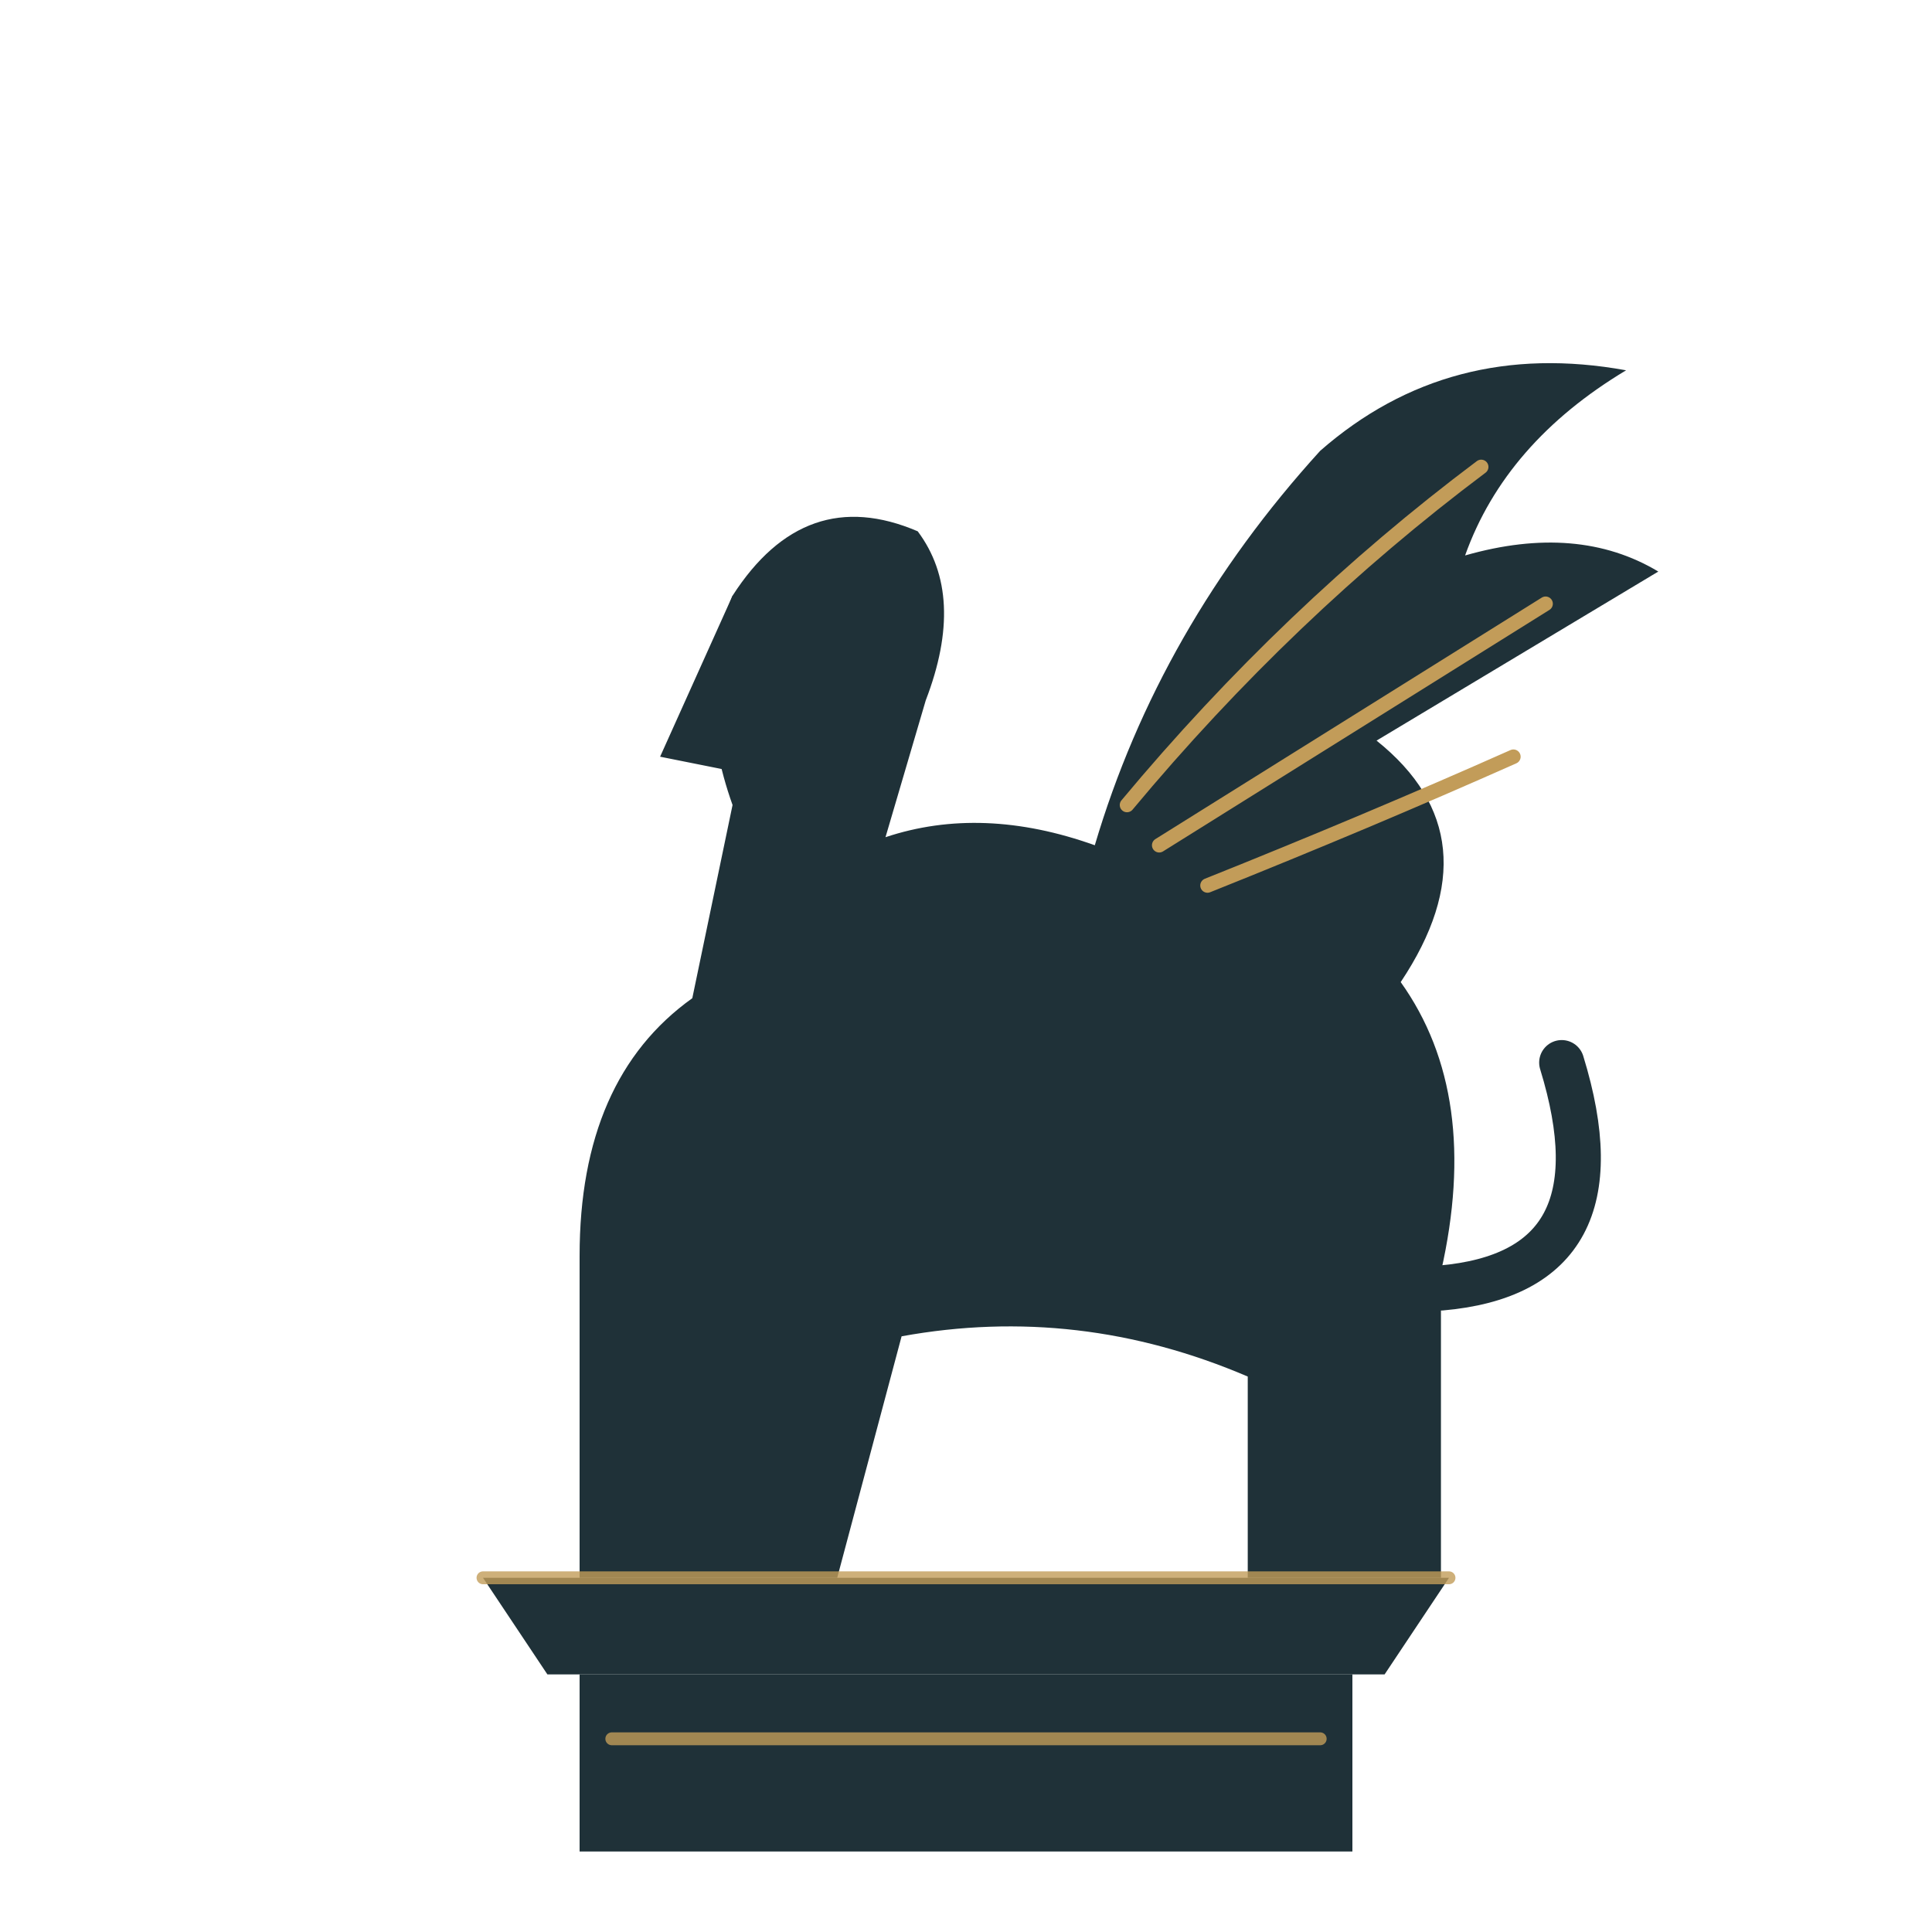
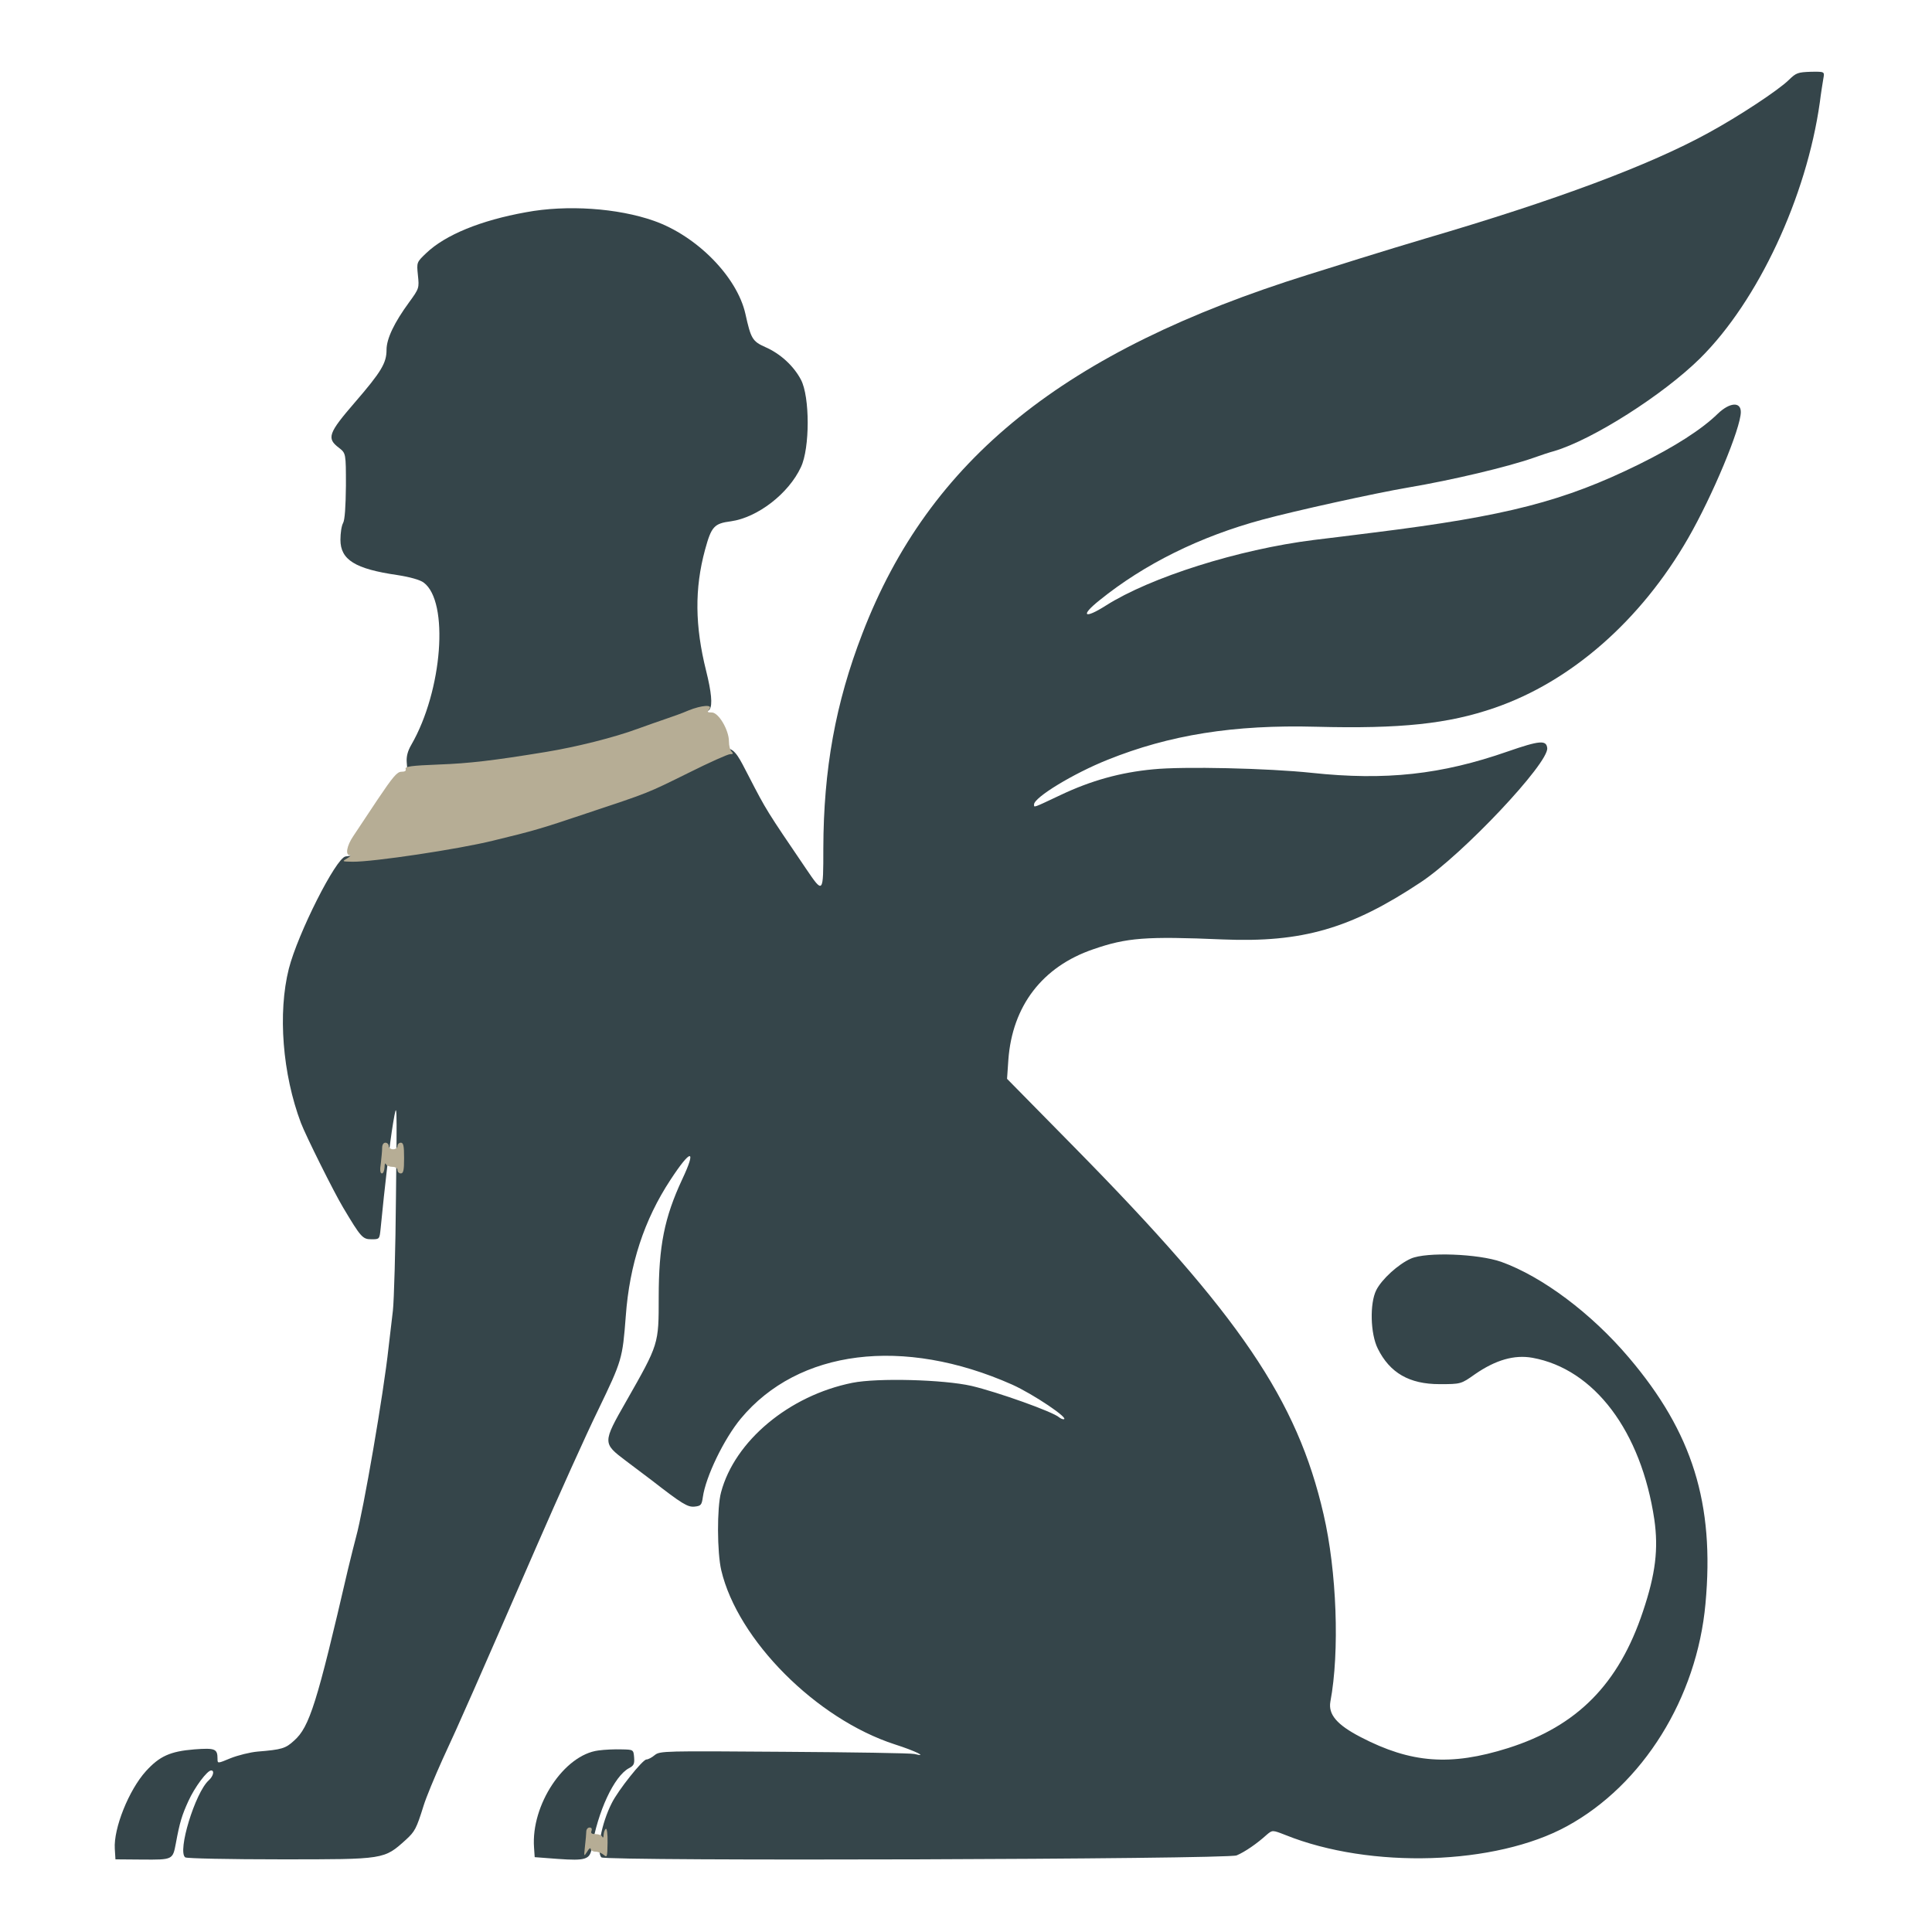
- <svg xmlns="http://www.w3.org/2000/svg" viewBox="0 0 120 120">
-   <path d="M30 98 H90 L86 104 H34 Z" fill="#1F3138" />
-   <rect x="36" y="104" width="48" height="11" fill="#1F3138" />
-   <path d="M36 98 V78 Q36 67 43 62 L45.5 50 Q43 43 45.5 37 Q50 30 57 33 Q60 37 57.5 43.5 L55 52 Q61 50 68 52.5 Q72 39 82 28 Q90 21 101 23 Q93.5 27.5 91 34.5 Q98 32.5 103 35.5 Q93 41.5 85.5 46 Q93 52 87 61 Q92 68 89.5 79 V98 H77.5 V85.5 Q67 81 56 83 L52 98 Z" fill="#1F3138" />
-   <path d="M89.5 80 Q101 79 97 66" stroke="#1F3138" stroke-width="2.8" fill="none" stroke-linecap="round" opacity="1" />
-   <path d="M45.5 37 L41 47 L46 48 Z" fill="#1F3138" />
-   <path d="M70 50 Q80 38 92 29 M72 52.5 Q84 45 96 37.5 M75 55 Q85 51 94 47" stroke="#C29C59" stroke-width="0.9" fill="none" stroke-linecap="round" opacity="1" />
-   <path d="M30 98 H90 M38 108 H82" stroke="#C29C59" stroke-width="0.8" fill="none" stroke-linecap="round" opacity="0.8" />
+ <svg xmlns="http://www.w3.org/2000/svg" viewBox="217.9 -32.6 880.2 880.2">
+   <g transform="translate(0,852) scale(0.1,-0.1)" fill="#35454A">
+     <path d="M10330 8483 c-47 -47 -231 -168 -367 -242 -269 -148 -695 -307 -1288 -481 -71 -21 -209 -63 -305 -93 -96 -30 -200 -63 -230 -72 -1113 -348 -1727 -842 -2032 -1635 -123 -318 -177 -620 -178 -979 0 -209 0 -209 -80 -91 -178 262 -179 263 -260 420 -84 162 -72 160 -303 46 -95 -47 -192 -93 -217 -102 -113 -40 -461 -154 -515 -168 -229 -59 -380 -90 -515 -105 -104 -12 -257 -31 -287 -37 -44 -8 -217 -351 -258 -511 -51 -202 -29 -480 55 -703 22 -58 151 -317 192 -385 81 -136 89 -145 129 -145 37 0 37 0 42 48 19 195 42 393 57 482 18 105 18 105 13 -335 -2 -242 -9 -476 -14 -520 -5 -44 -14 -120 -20 -170 -22 -205 -114 -739 -148 -862 -6 -21 -22 -87 -37 -148 -141 -609 -175 -717 -245 -779 -39 -36 -56 -41 -166 -50 -35 -3 -90 -17 -123 -30 -60 -25 -60 -25 -60 -3 0 46 -11 50 -106 43 -110 -9 -158 -31 -220 -99 -78 -86 -148 -261 -142 -354 l3 -48 122 -1 c139 -1 139 -1 153 73 18 98 28 129 57 193 29 64 86 140 104 140 16 0 10 -26 -11 -45 -62 -56 -144 -325 -107 -351 6 -5 203 -9 437 -9 474 0 468 -1 569 90 40 37 47 49 80 155 11 36 50 130 86 210 76 163 161 357 428 970 102 234 228 514 281 622 109 226 111 233 126 428 17 235 84 439 203 620 94 144 121 145 54 3 -81 -174 -107 -303 -107 -537 0 -215 1 -212 -148 -474 -108 -189 -108 -191 -2 -271 44 -33 97 -73 118 -89 139 -108 164 -123 195 -120 29 3 33 7 38 43 13 93 96 265 173 358 262 315 740 375 1236 155 96 -43 267 -158 234 -158 -5 0 -14 4 -20 9 -28 25 -277 114 -399 143 -128 29 -428 37 -543 14 -288 -58 -536 -265 -598 -499 -19 -70 -18 -274 1 -355 75 -318 433 -677 790 -793 97 -31 154 -60 90 -44 -16 4 -284 8 -594 10 -548 4 -565 4 -589 -15 -13 -11 -30 -20 -38 -20 -17 0 -129 -140 -158 -199 -47 -92 -71 -222 -47 -247 19 -18 2850 -9 2894 9 38 16 93 54 137 94 26 22 26 22 85 -1 388 -156 958 -138 1283 40 346 189 592 584 631 1014 42 455 -59 780 -349 1121 -171 202 -395 369 -581 436 -105 37 -342 46 -412 15 -57 -25 -133 -94 -158 -144 -30 -60 -27 -198 7 -266 55 -111 144 -162 281 -162 98 0 98 0 163 46 93 64 178 89 261 74 281 -51 495 -334 555 -737 19 -133 6 -247 -52 -419 -110 -330 -299 -522 -614 -622 -263 -83 -443 -69 -672 50 -108 56 -148 103 -138 161 43 228 29 596 -31 854 -120 522 -383 908 -1134 1671 l-308 313 6 87 c18 245 155 424 386 503 153 53 239 60 591 45 362 -15 583 49 901 260 191 126 585 544 577 612 -4 37 -34 35 -181 -16 -301 -105 -555 -133 -892 -97 -198 21 -585 30 -723 16 -148 -14 -282 -51 -421 -117 -127 -60 -121 -58 -121 -43 0 32 179 141 334 203 283 114 576 161 951 151 384 -10 602 13 813 86 349 120 667 399 882 773 111 193 240 502 240 575 0 48 -51 44 -105 -8 -74 -72 -196 -150 -358 -230 -341 -168 -603 -236 -1207 -311 -85 -11 -209 -26 -275 -34 -344 -43 -745 -170 -948 -299 -99 -63 -118 -47 -29 24 204 165 458 291 744 368 148 40 510 120 663 146 201 34 453 94 570 135 33 12 76 26 95 31 175 52 496 256 665 423 263 261 484 733 545 1166 5 41 13 90 16 108 6 32 6 32 -57 31 -59 -2 -67 -5 -99 -36z" />
+     <path d="M4575 7879 c-206 -37 -367 -103 -454 -186 -44 -42 -44 -42 -38 -101 6 -58 6 -60 -40 -123 -68 -93 -103 -166 -103 -217 0 -60 -24 -100 -144 -239 -121 -140 -130 -164 -73 -207 32 -25 32 -25 32 -173 -1 -95 -5 -156 -13 -170 -7 -12 -12 -46 -12 -76 0 -91 66 -133 260 -161 58 -9 103 -22 119 -34 117 -86 86 -493 -56 -739 -17 -29 -23 -54 -21 -80 l3 -38 170 3 c94 1 197 7 230 13 33 5 92 14 130 20 231 32 406 72 550 125 39 14 90 32 115 40 79 26 175 66 182 78 14 20 8 80 -16 176 -51 204 -53 374 -5 551 29 106 41 120 118 130 121 17 263 126 319 247 41 86 41 321 0 398 -33 63 -94 119 -163 149 -58 26 -65 38 -90 151 -38 169 -221 355 -417 424 -165 58 -396 74 -583 39z" />
+     <path d="M4905 871 c-156 -20 -307 -248 -293 -442 l3 -44 105 -8 c127 -9 147 -3 155 50 27 166 102 327 169 363 23 12 26 20 24 49 -3 36 -3 36 -58 37 -30 1 -77 -1 -105 -5z" />
+   </g>
+   <g transform="translate(0,852) scale(0.1,-0.1)" fill="#B6AD95">
+     <path d="M5315 5609 c-27 -12 -75 -29 -105 -39 -30 -10 -86 -30 -125 -44 -108 -40 -280 -83 -420 -106 -238 -39 -349 -52 -486 -57 -126 -5 -156 -9 -152 -20 3 -9 -3 -13 -19 -13 -20 0 -39 -23 -109 -127 -46 -69 -96 -145 -111 -167 -29 -43 -37 -86 -15 -86 6 -1 1 -7 -13 -15 -24 -14 -23 -14 25 -15 95 -1 482 57 640 96 186 45 220 55 425 124 286 95 276 91 466 185 94 47 179 85 189 85 15 0 16 3 7 12 -7 7 -12 27 -12 46 0 52 -47 132 -78 132 -21 0 -22 2 -12 15 19 22 -33 19 -95 -6z" />
+     <path d="M3920 3616 c0 -13 -3 -44 -6 -70 -5 -31 -3 -46 5 -46 6 0 11 12 12 28 0 15 3 21 6 15 2 -7 16 -13 29 -13 15 0 24 -6 24 -15 0 -8 7 -15 15 -15 12 0 15 14 15 70 0 56 -3 70 -15 70 -8 0 -15 -7 -15 -15 0 -8 -9 -15 -20 -15 -11 0 -20 7 -20 15 0 8 -7 15 -15 15 -9 0 -15 -9 -15 -24z" />
+     <path d="M4850 501 c0 -10 -3 -40 -6 -67 -5 -47 -5 -48 10 -24 8 14 15 19 16 13 0 -7 10 -13 22 -13 12 0 29 -7 38 -15 15 -13 16 -9 17 55 1 40 -3 68 -8 64 -5 -3 -9 -15 -10 -27 0 -12 -3 -16 -6 -9 -2 6 -16 12 -30 12 -18 0 -24 4 -19 15 3 9 0 15 -9 15 -8 0 -15 -8 -15 -19z" />
+   </g>
+   <g transform="translate(0,852) scale(0.1,-0.1)" fill="#556163" />
+   <g transform="translate(0,852) scale(0.1,-0.1)" fill="#7D8685" />
</svg>
